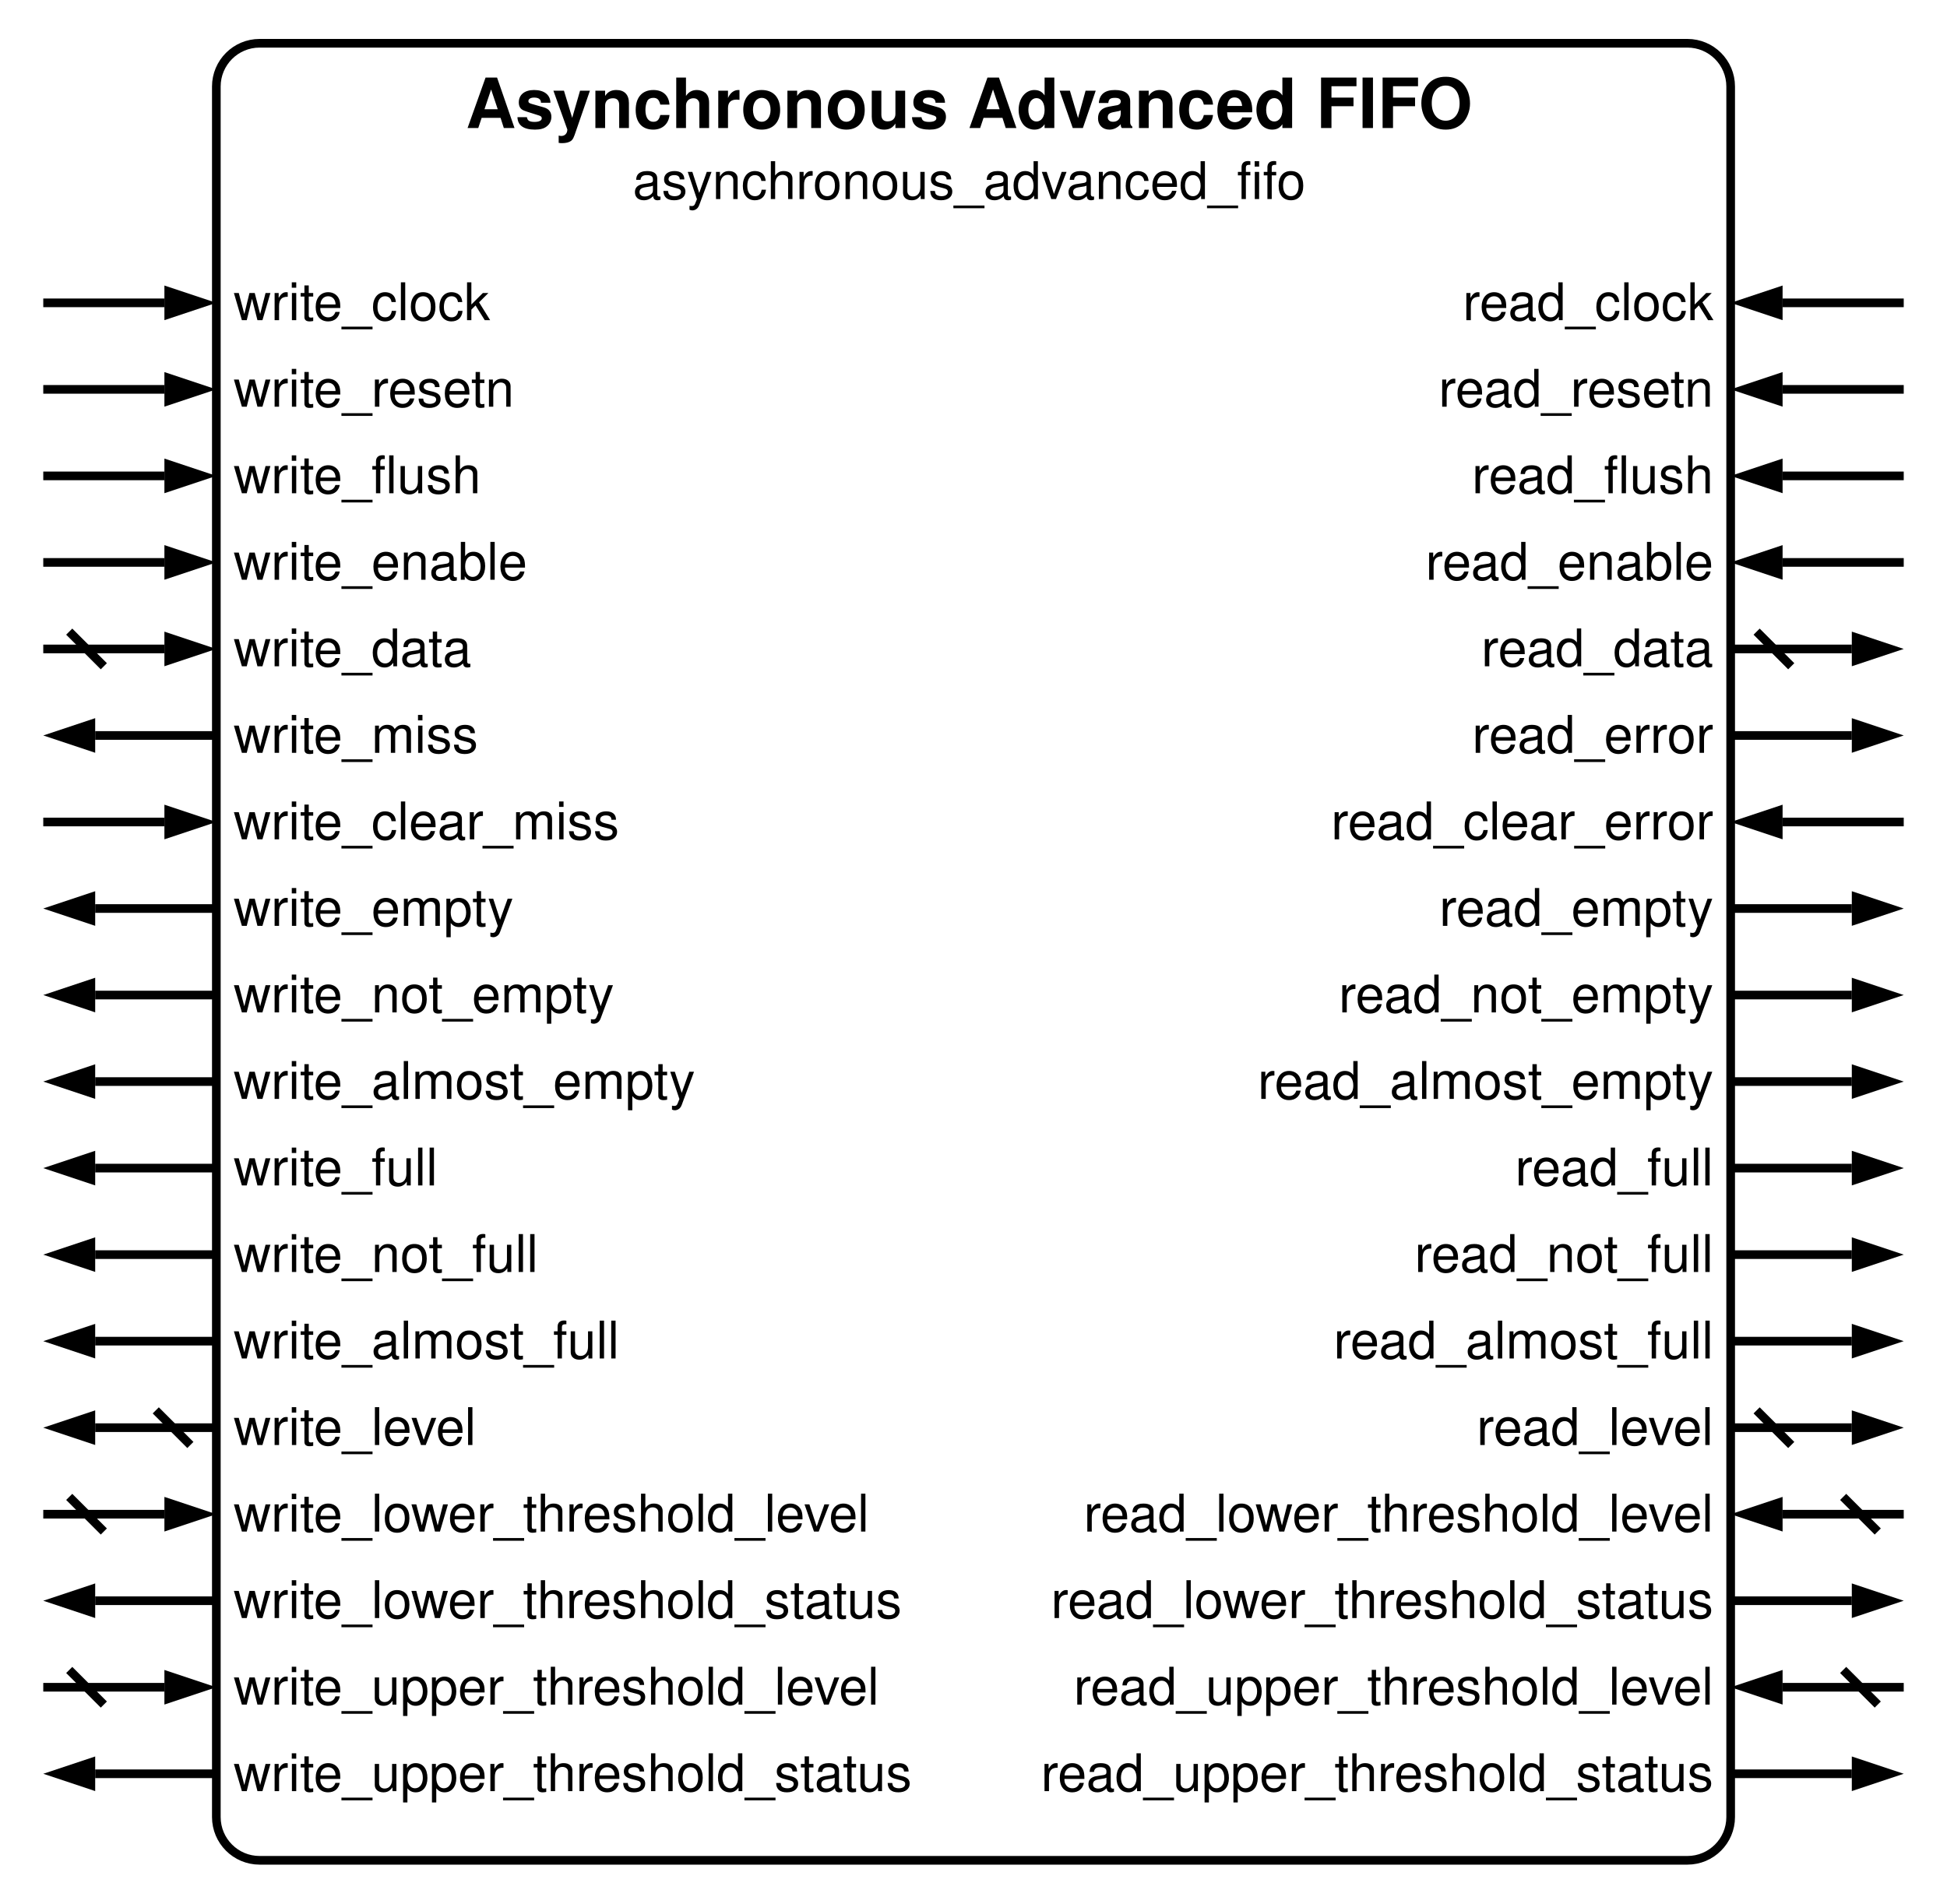
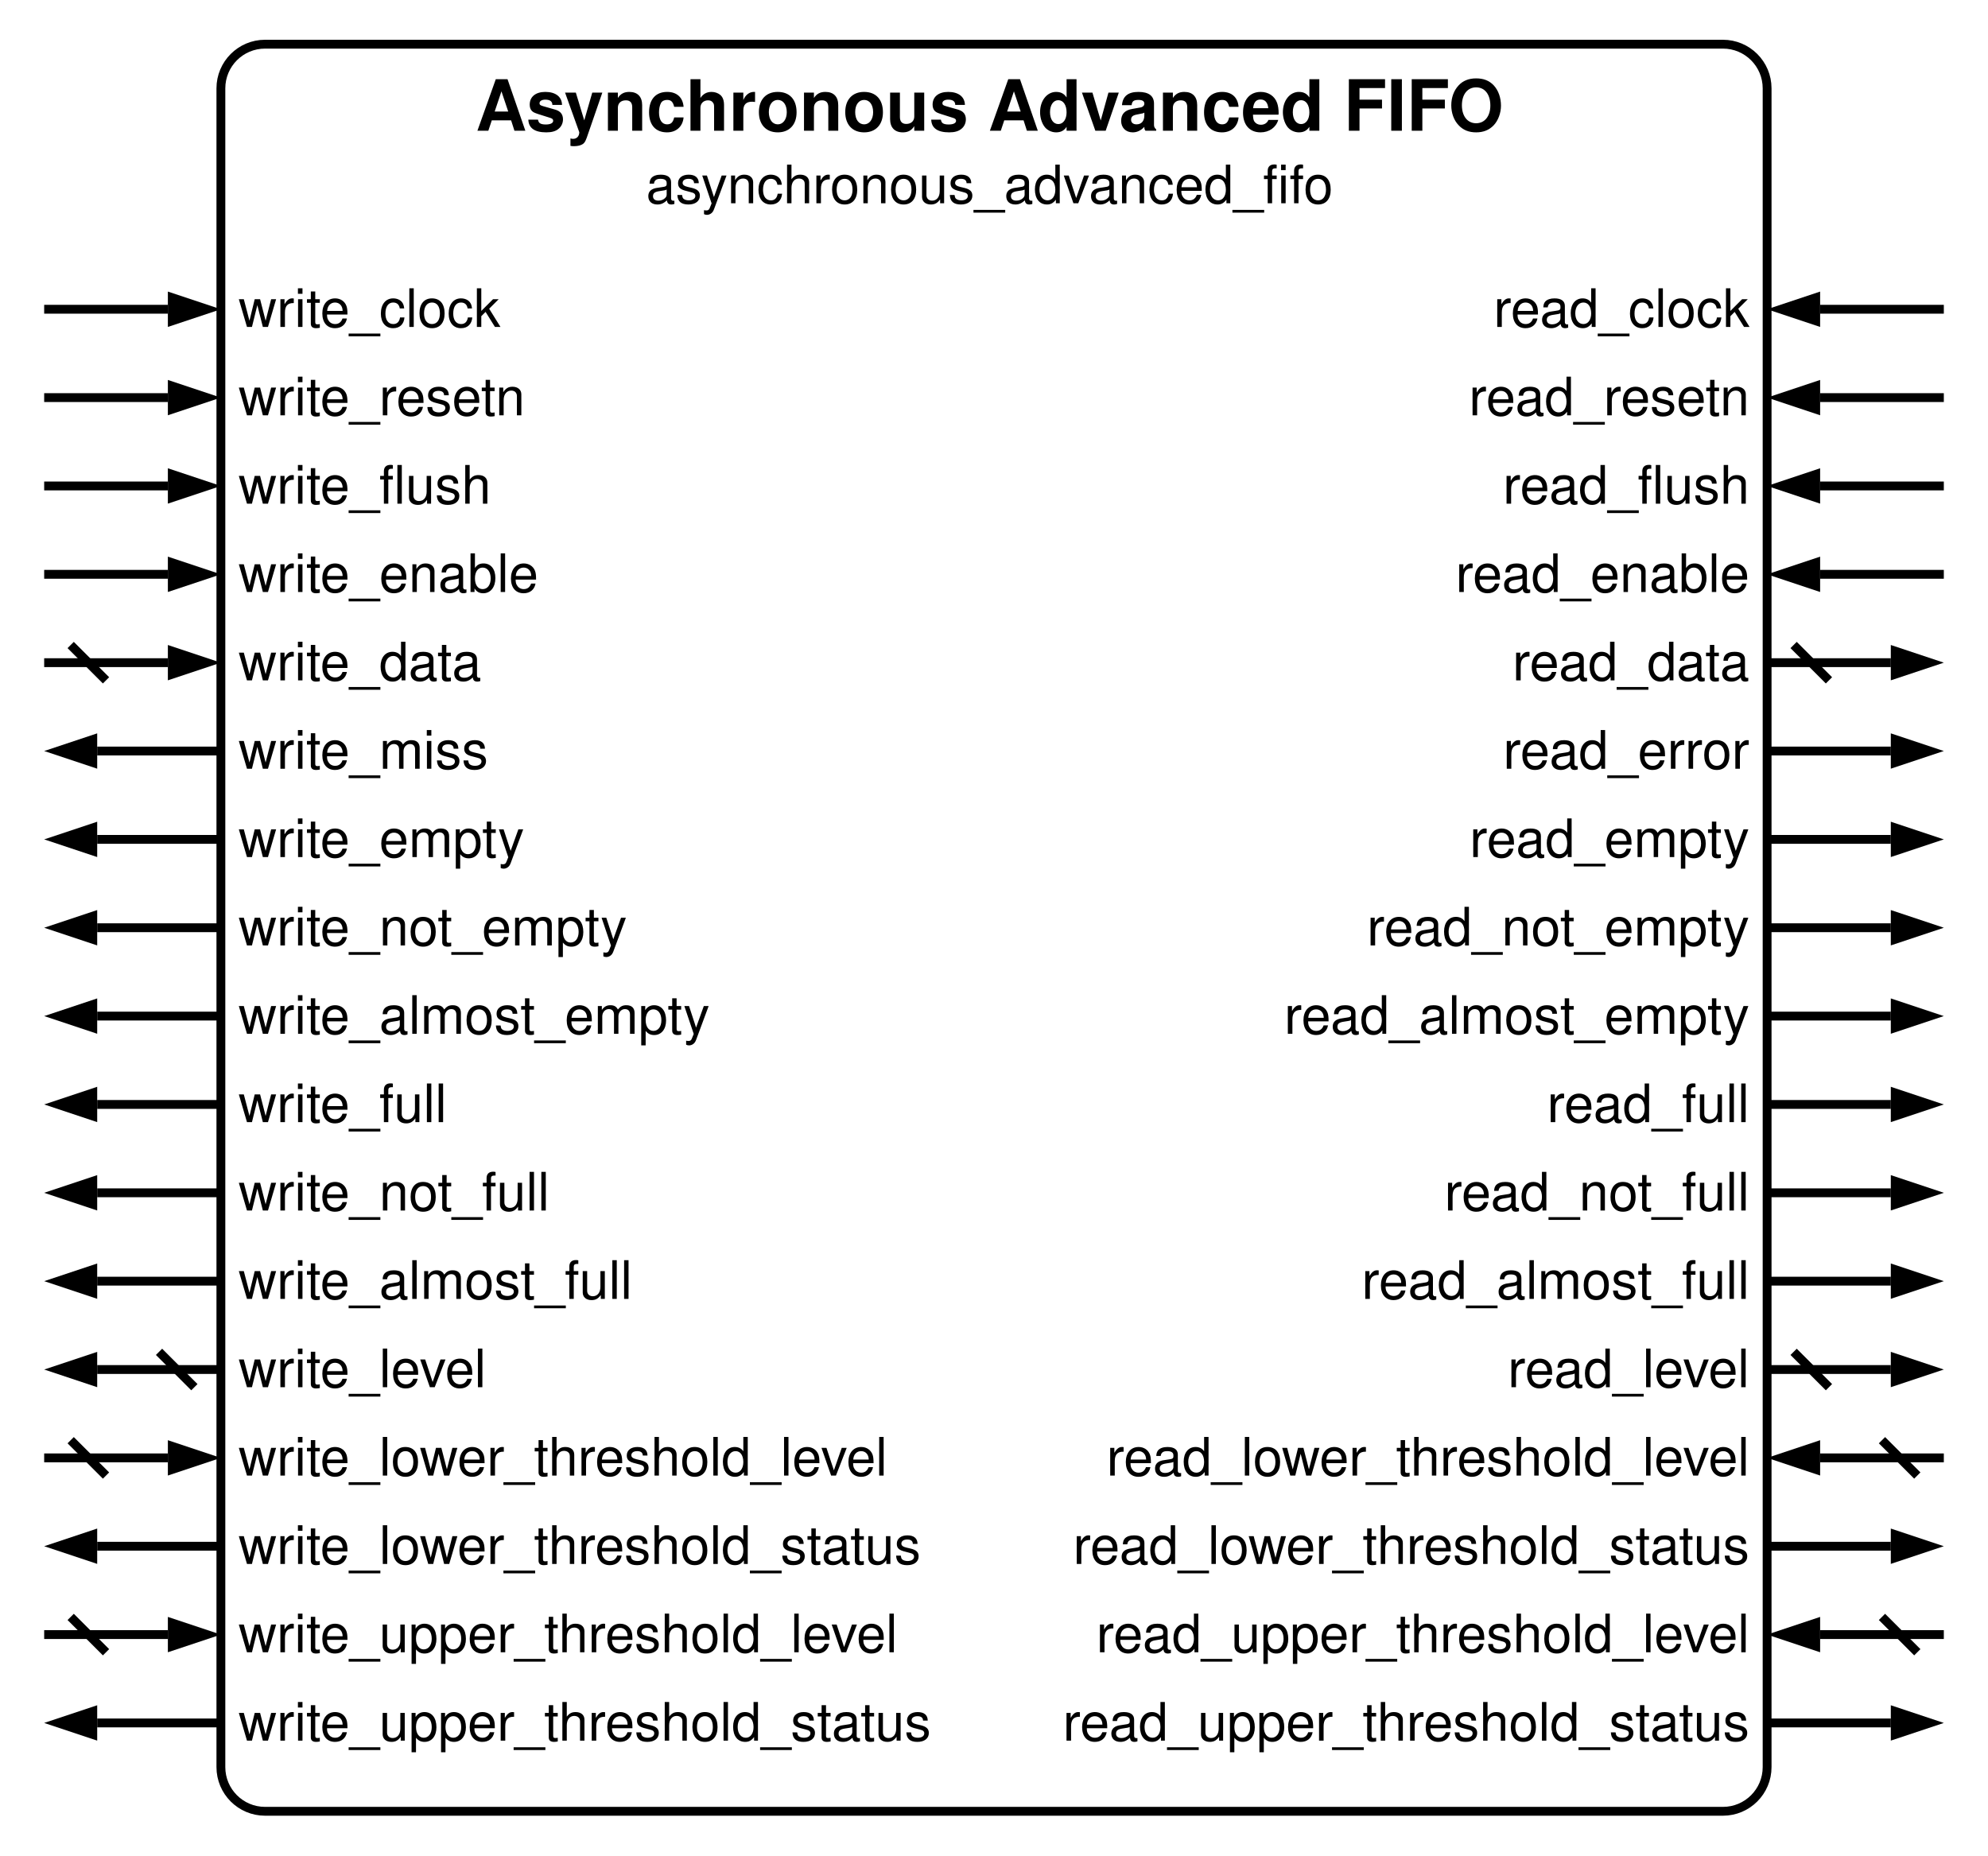
- <svg xmlns="http://www.w3.org/2000/svg" width="450" height="440" viewBox="0 0 225 220">
-   <rect x="25" y="5" width="175" height="210" fill="none" stroke="black" stroke-width="1" rx="5" />
+ <svg xmlns="http://www.w3.org/2000/svg" width="450" height="420" viewBox="0 0 225 210">
+   <rect x="25" y="5" width="175" height="200" fill="none" stroke="black" stroke-width="1" rx="5" />
  <text x="112" y="12" text-anchor="middle" dominant-baseline="middle" font-family="Helvetica" font-size="8" font-weight="bold" fill="black">Asynchronous Advanced FIFO</text>
  <text x="112" y="21" text-anchor="middle" dominant-baseline="middle" font-family="Helvetica" font-size="6" font-weight="regular" fill="black">asynchronous_advanced_fifo</text>
  <text x="27" y="35" text-anchor="start" dominant-baseline="middle" font-family="Helvetica" font-size="6" font-weight="regular" fill="black">write_clock</text>
  <line x1="19" y1="35" x2="5" y2="35" stroke="black" stroke-width="1" />
  <path d="M 25 35 l -6 +2.0 v -4 z" fill="black" />
  <text x="198" y="35" text-anchor="end" dominant-baseline="middle" font-family="Helvetica" font-size="6" font-weight="regular" fill="black">read_clock</text>
  <line x1="206" y1="35" x2="220" y2="35" stroke="black" stroke-width="1" />
  <path d="M 200 35 l +6 +2.0 v -4 z" fill="black" />
  <text x="27" y="45" text-anchor="start" dominant-baseline="middle" font-family="Helvetica" font-size="6" font-weight="regular" fill="black">write_resetn</text>
  <line x1="19" y1="45" x2="5" y2="45" stroke="black" stroke-width="1" />
  <path d="M 25 45 l -6 +2.0 v -4 z" fill="black" />
  <text x="198" y="45" text-anchor="end" dominant-baseline="middle" font-family="Helvetica" font-size="6" font-weight="regular" fill="black">read_resetn</text>
  <line x1="206" y1="45" x2="220" y2="45" stroke="black" stroke-width="1" />
  <path d="M 200 45 l +6 +2.0 v -4 z" fill="black" />
  <text x="27" y="55" text-anchor="start" dominant-baseline="middle" font-family="Helvetica" font-size="6" font-weight="regular" fill="black">write_flush</text>
  <line x1="19" y1="55" x2="5" y2="55" stroke="black" stroke-width="1" />
  <path d="M 25 55 l -6 +2.0 v -4 z" fill="black" />
  <text x="198" y="55" text-anchor="end" dominant-baseline="middle" font-family="Helvetica" font-size="6" font-weight="regular" fill="black">read_flush</text>
  <line x1="206" y1="55" x2="220" y2="55" stroke="black" stroke-width="1" />
  <path d="M 200 55 l +6 +2.0 v -4 z" fill="black" />
  <text x="27" y="65" text-anchor="start" dominant-baseline="middle" font-family="Helvetica" font-size="6" font-weight="regular" fill="black">write_enable</text>
  <line x1="19" y1="65" x2="5" y2="65" stroke="black" stroke-width="1" />
  <path d="M 25 65 l -6 +2.0 v -4 z" fill="black" />
  <text x="198" y="65" text-anchor="end" dominant-baseline="middle" font-family="Helvetica" font-size="6" font-weight="regular" fill="black">read_enable</text>
  <line x1="206" y1="65" x2="220" y2="65" stroke="black" stroke-width="1" />
  <path d="M 200 65 l +6 +2.0 v -4 z" fill="black" />
  <text x="27" y="75" text-anchor="start" dominant-baseline="middle" font-family="Helvetica" font-size="6" font-weight="regular" fill="black">write_data</text>
  <line x1="19" y1="75" x2="5" y2="75" stroke="black" stroke-width="1" />
  <path d="M 25 75 l -6 +2.0 v -4 z" fill="black" />
  <line x1="8" y1="73" x2="12" y2="77" stroke="black" stroke-width="1" />
  <text x="198" y="75" text-anchor="end" dominant-baseline="middle" font-family="Helvetica" font-size="6" font-weight="regular" fill="black">read_data</text>
  <line x1="200" y1="75" x2="214" y2="75" stroke="black" stroke-width="1" />
  <path d="M 220 75 l -6 +2.0 v -4 z" fill="black" />
  <line x1="203" y1="73" x2="207" y2="77" stroke="black" stroke-width="1" />
  <text x="27" y="85" text-anchor="start" dominant-baseline="middle" font-family="Helvetica" font-size="6" font-weight="regular" fill="black">write_miss</text>
  <line x1="25" y1="85" x2="11" y2="85" stroke="black" stroke-width="1" />
  <path d="M 5 85 l +6 +2.0 v -4 z" fill="black" />
  <text x="198" y="85" text-anchor="end" dominant-baseline="middle" font-family="Helvetica" font-size="6" font-weight="regular" fill="black">read_error</text>
  <line x1="200" y1="85" x2="214" y2="85" stroke="black" stroke-width="1" />
  <path d="M 220 85 l -6 +2.0 v -4 z" fill="black" />
-   <text x="27" y="95" text-anchor="start" dominant-baseline="middle" font-family="Helvetica" font-size="6" font-weight="regular" fill="black">write_clear_miss</text>
-   <line x1="19" y1="95" x2="5" y2="95" stroke="black" stroke-width="1" />
-   <path d="M 25 95 l -6 +2.0 v -4 z" fill="black" />
-   <text x="198" y="95" text-anchor="end" dominant-baseline="middle" font-family="Helvetica" font-size="6" font-weight="regular" fill="black">read_clear_error</text>
-   <line x1="206" y1="95" x2="220" y2="95" stroke="black" stroke-width="1" />
-   <path d="M 200 95 l +6 +2.0 v -4 z" fill="black" />
-   <text x="27" y="105" text-anchor="start" dominant-baseline="middle" font-family="Helvetica" font-size="6" font-weight="regular" fill="black">write_empty</text>
+   <text x="27" y="95" text-anchor="start" dominant-baseline="middle" font-family="Helvetica" font-size="6" font-weight="regular" fill="black">write_empty</text>
+   <line x1="25" y1="95" x2="11" y2="95" stroke="black" stroke-width="1" />
+   <path d="M 5 95 l +6 +2.0 v -4 z" fill="black" />
+   <text x="198" y="95" text-anchor="end" dominant-baseline="middle" font-family="Helvetica" font-size="6" font-weight="regular" fill="black">read_empty</text>
+   <line x1="200" y1="95" x2="214" y2="95" stroke="black" stroke-width="1" />
+   <path d="M 220 95 l -6 +2.0 v -4 z" fill="black" />
+   <text x="27" y="105" text-anchor="start" dominant-baseline="middle" font-family="Helvetica" font-size="6" font-weight="regular" fill="black">write_not_empty</text>
  <line x1="25" y1="105" x2="11" y2="105" stroke="black" stroke-width="1" />
  <path d="M 5 105 l +6 +2.0 v -4 z" fill="black" />
-   <text x="198" y="105" text-anchor="end" dominant-baseline="middle" font-family="Helvetica" font-size="6" font-weight="regular" fill="black">read_empty</text>
+   <text x="198" y="105" text-anchor="end" dominant-baseline="middle" font-family="Helvetica" font-size="6" font-weight="regular" fill="black">read_not_empty</text>
  <line x1="200" y1="105" x2="214" y2="105" stroke="black" stroke-width="1" />
  <path d="M 220 105 l -6 +2.0 v -4 z" fill="black" />
-   <text x="27" y="115" text-anchor="start" dominant-baseline="middle" font-family="Helvetica" font-size="6" font-weight="regular" fill="black">write_not_empty</text>
+   <text x="27" y="115" text-anchor="start" dominant-baseline="middle" font-family="Helvetica" font-size="6" font-weight="regular" fill="black">write_almost_empty</text>
  <line x1="25" y1="115" x2="11" y2="115" stroke="black" stroke-width="1" />
  <path d="M 5 115 l +6 +2.0 v -4 z" fill="black" />
-   <text x="198" y="115" text-anchor="end" dominant-baseline="middle" font-family="Helvetica" font-size="6" font-weight="regular" fill="black">read_not_empty</text>
+   <text x="198" y="115" text-anchor="end" dominant-baseline="middle" font-family="Helvetica" font-size="6" font-weight="regular" fill="black">read_almost_empty</text>
  <line x1="200" y1="115" x2="214" y2="115" stroke="black" stroke-width="1" />
  <path d="M 220 115 l -6 +2.0 v -4 z" fill="black" />
-   <text x="27" y="125" text-anchor="start" dominant-baseline="middle" font-family="Helvetica" font-size="6" font-weight="regular" fill="black">write_almost_empty</text>
+   <text x="27" y="125" text-anchor="start" dominant-baseline="middle" font-family="Helvetica" font-size="6" font-weight="regular" fill="black">write_full</text>
  <line x1="25" y1="125" x2="11" y2="125" stroke="black" stroke-width="1" />
  <path d="M 5 125 l +6 +2.0 v -4 z" fill="black" />
-   <text x="198" y="125" text-anchor="end" dominant-baseline="middle" font-family="Helvetica" font-size="6" font-weight="regular" fill="black">read_almost_empty</text>
+   <text x="198" y="125" text-anchor="end" dominant-baseline="middle" font-family="Helvetica" font-size="6" font-weight="regular" fill="black">read_full</text>
  <line x1="200" y1="125" x2="214" y2="125" stroke="black" stroke-width="1" />
  <path d="M 220 125 l -6 +2.0 v -4 z" fill="black" />
-   <text x="27" y="135" text-anchor="start" dominant-baseline="middle" font-family="Helvetica" font-size="6" font-weight="regular" fill="black">write_full</text>
+   <text x="27" y="135" text-anchor="start" dominant-baseline="middle" font-family="Helvetica" font-size="6" font-weight="regular" fill="black">write_not_full</text>
  <line x1="25" y1="135" x2="11" y2="135" stroke="black" stroke-width="1" />
  <path d="M 5 135 l +6 +2.0 v -4 z" fill="black" />
-   <text x="198" y="135" text-anchor="end" dominant-baseline="middle" font-family="Helvetica" font-size="6" font-weight="regular" fill="black">read_full</text>
+   <text x="198" y="135" text-anchor="end" dominant-baseline="middle" font-family="Helvetica" font-size="6" font-weight="regular" fill="black">read_not_full</text>
  <line x1="200" y1="135" x2="214" y2="135" stroke="black" stroke-width="1" />
  <path d="M 220 135 l -6 +2.0 v -4 z" fill="black" />
-   <text x="27" y="145" text-anchor="start" dominant-baseline="middle" font-family="Helvetica" font-size="6" font-weight="regular" fill="black">write_not_full</text>
+   <text x="27" y="145" text-anchor="start" dominant-baseline="middle" font-family="Helvetica" font-size="6" font-weight="regular" fill="black">write_almost_full</text>
  <line x1="25" y1="145" x2="11" y2="145" stroke="black" stroke-width="1" />
  <path d="M 5 145 l +6 +2.0 v -4 z" fill="black" />
-   <text x="198" y="145" text-anchor="end" dominant-baseline="middle" font-family="Helvetica" font-size="6" font-weight="regular" fill="black">read_not_full</text>
+   <text x="198" y="145" text-anchor="end" dominant-baseline="middle" font-family="Helvetica" font-size="6" font-weight="regular" fill="black">read_almost_full</text>
  <line x1="200" y1="145" x2="214" y2="145" stroke="black" stroke-width="1" />
  <path d="M 220 145 l -6 +2.0 v -4 z" fill="black" />
-   <text x="27" y="155" text-anchor="start" dominant-baseline="middle" font-family="Helvetica" font-size="6" font-weight="regular" fill="black">write_almost_full</text>
+   <text x="27" y="155" text-anchor="start" dominant-baseline="middle" font-family="Helvetica" font-size="6" font-weight="regular" fill="black">write_level</text>
  <line x1="25" y1="155" x2="11" y2="155" stroke="black" stroke-width="1" />
  <path d="M 5 155 l +6 +2.0 v -4 z" fill="black" />
-   <text x="198" y="155" text-anchor="end" dominant-baseline="middle" font-family="Helvetica" font-size="6" font-weight="regular" fill="black">read_almost_full</text>
+   <line x1="18" y1="153" x2="22" y2="157" stroke="black" stroke-width="1" />
+   <text x="198" y="155" text-anchor="end" dominant-baseline="middle" font-family="Helvetica" font-size="6" font-weight="regular" fill="black">read_level</text>
  <line x1="200" y1="155" x2="214" y2="155" stroke="black" stroke-width="1" />
  <path d="M 220 155 l -6 +2.0 v -4 z" fill="black" />
-   <text x="27" y="165" text-anchor="start" dominant-baseline="middle" font-family="Helvetica" font-size="6" font-weight="regular" fill="black">write_level</text>
-   <line x1="25" y1="165" x2="11" y2="165" stroke="black" stroke-width="1" />
-   <path d="M 5 165 l +6 +2.0 v -4 z" fill="black" />
-   <line x1="18" y1="163" x2="22" y2="167" stroke="black" stroke-width="1" />
-   <text x="198" y="165" text-anchor="end" dominant-baseline="middle" font-family="Helvetica" font-size="6" font-weight="regular" fill="black">read_level</text>
-   <line x1="200" y1="165" x2="214" y2="165" stroke="black" stroke-width="1" />
-   <path d="M 220 165 l -6 +2.0 v -4 z" fill="black" />
-   <line x1="203" y1="163" x2="207" y2="167" stroke="black" stroke-width="1" />
-   <text x="27" y="175" text-anchor="start" dominant-baseline="middle" font-family="Helvetica" font-size="6" font-weight="regular" fill="black">write_lower_threshold_level</text>
-   <line x1="19" y1="175" x2="5" y2="175" stroke="black" stroke-width="1" />
-   <path d="M 25 175 l -6 +2.0 v -4 z" fill="black" />
-   <line x1="8" y1="173" x2="12" y2="177" stroke="black" stroke-width="1" />
-   <text x="198" y="175" text-anchor="end" dominant-baseline="middle" font-family="Helvetica" font-size="6" font-weight="regular" fill="black">read_lower_threshold_level</text>
-   <line x1="206" y1="175" x2="220" y2="175" stroke="black" stroke-width="1" />
-   <path d="M 200 175 l +6 +2.0 v -4 z" fill="black" />
-   <line x1="213" y1="173" x2="217" y2="177" stroke="black" stroke-width="1" />
-   <text x="27" y="185" text-anchor="start" dominant-baseline="middle" font-family="Helvetica" font-size="6" font-weight="regular" fill="black">write_lower_threshold_status</text>
-   <line x1="25" y1="185" x2="11" y2="185" stroke="black" stroke-width="1" />
-   <path d="M 5 185 l +6 +2.0 v -4 z" fill="black" />
-   <text x="198" y="185" text-anchor="end" dominant-baseline="middle" font-family="Helvetica" font-size="6" font-weight="regular" fill="black">read_lower_threshold_status</text>
-   <line x1="200" y1="185" x2="214" y2="185" stroke="black" stroke-width="1" />
-   <path d="M 220 185 l -6 +2.0 v -4 z" fill="black" />
-   <text x="27" y="195" text-anchor="start" dominant-baseline="middle" font-family="Helvetica" font-size="6" font-weight="regular" fill="black">write_upper_threshold_level</text>
-   <line x1="19" y1="195" x2="5" y2="195" stroke="black" stroke-width="1" />
-   <path d="M 25 195 l -6 +2.0 v -4 z" fill="black" />
-   <line x1="8" y1="193" x2="12" y2="197" stroke="black" stroke-width="1" />
-   <text x="198" y="195" text-anchor="end" dominant-baseline="middle" font-family="Helvetica" font-size="6" font-weight="regular" fill="black">read_upper_threshold_level</text>
-   <line x1="206" y1="195" x2="220" y2="195" stroke="black" stroke-width="1" />
-   <path d="M 200 195 l +6 +2.0 v -4 z" fill="black" />
-   <line x1="213" y1="193" x2="217" y2="197" stroke="black" stroke-width="1" />
-   <text x="27" y="205" text-anchor="start" dominant-baseline="middle" font-family="Helvetica" font-size="6" font-weight="regular" fill="black">write_upper_threshold_status</text>
-   <line x1="25" y1="205" x2="11" y2="205" stroke="black" stroke-width="1" />
-   <path d="M 5 205 l +6 +2.0 v -4 z" fill="black" />
-   <text x="198" y="205" text-anchor="end" dominant-baseline="middle" font-family="Helvetica" font-size="6" font-weight="regular" fill="black">read_upper_threshold_status</text>
-   <line x1="200" y1="205" x2="214" y2="205" stroke="black" stroke-width="1" />
-   <path d="M 220 205 l -6 +2.0 v -4 z" fill="black" />
+   <line x1="203" y1="153" x2="207" y2="157" stroke="black" stroke-width="1" />
+   <text x="27" y="165" text-anchor="start" dominant-baseline="middle" font-family="Helvetica" font-size="6" font-weight="regular" fill="black">write_lower_threshold_level</text>
+   <line x1="19" y1="165" x2="5" y2="165" stroke="black" stroke-width="1" />
+   <path d="M 25 165 l -6 +2.0 v -4 z" fill="black" />
+   <line x1="8" y1="163" x2="12" y2="167" stroke="black" stroke-width="1" />
+   <text x="198" y="165" text-anchor="end" dominant-baseline="middle" font-family="Helvetica" font-size="6" font-weight="regular" fill="black">read_lower_threshold_level</text>
+   <line x1="206" y1="165" x2="220" y2="165" stroke="black" stroke-width="1" />
+   <path d="M 200 165 l +6 +2.0 v -4 z" fill="black" />
+   <line x1="213" y1="163" x2="217" y2="167" stroke="black" stroke-width="1" />
+   <text x="27" y="175" text-anchor="start" dominant-baseline="middle" font-family="Helvetica" font-size="6" font-weight="regular" fill="black">write_lower_threshold_status</text>
+   <line x1="25" y1="175" x2="11" y2="175" stroke="black" stroke-width="1" />
+   <path d="M 5 175 l +6 +2.0 v -4 z" fill="black" />
+   <text x="198" y="175" text-anchor="end" dominant-baseline="middle" font-family="Helvetica" font-size="6" font-weight="regular" fill="black">read_lower_threshold_status</text>
+   <line x1="200" y1="175" x2="214" y2="175" stroke="black" stroke-width="1" />
+   <path d="M 220 175 l -6 +2.0 v -4 z" fill="black" />
+   <text x="27" y="185" text-anchor="start" dominant-baseline="middle" font-family="Helvetica" font-size="6" font-weight="regular" fill="black">write_upper_threshold_level</text>
+   <line x1="19" y1="185" x2="5" y2="185" stroke="black" stroke-width="1" />
+   <path d="M 25 185 l -6 +2.0 v -4 z" fill="black" />
+   <line x1="8" y1="183" x2="12" y2="187" stroke="black" stroke-width="1" />
+   <text x="198" y="185" text-anchor="end" dominant-baseline="middle" font-family="Helvetica" font-size="6" font-weight="regular" fill="black">read_upper_threshold_level</text>
+   <line x1="206" y1="185" x2="220" y2="185" stroke="black" stroke-width="1" />
+   <path d="M 200 185 l +6 +2.0 v -4 z" fill="black" />
+   <line x1="213" y1="183" x2="217" y2="187" stroke="black" stroke-width="1" />
+   <text x="27" y="195" text-anchor="start" dominant-baseline="middle" font-family="Helvetica" font-size="6" font-weight="regular" fill="black">write_upper_threshold_status</text>
+   <line x1="25" y1="195" x2="11" y2="195" stroke="black" stroke-width="1" />
+   <path d="M 5 195 l +6 +2.0 v -4 z" fill="black" />
+   <text x="198" y="195" text-anchor="end" dominant-baseline="middle" font-family="Helvetica" font-size="6" font-weight="regular" fill="black">read_upper_threshold_status</text>
+   <line x1="200" y1="195" x2="214" y2="195" stroke="black" stroke-width="1" />
+   <path d="M 220 195 l -6 +2.0 v -4 z" fill="black" />
  <style>
      @media (prefers-color-scheme: dark) {
        :root {
          filter: invert(100%) hue-rotate(180deg);
        }
      }
    </style>
</svg>
